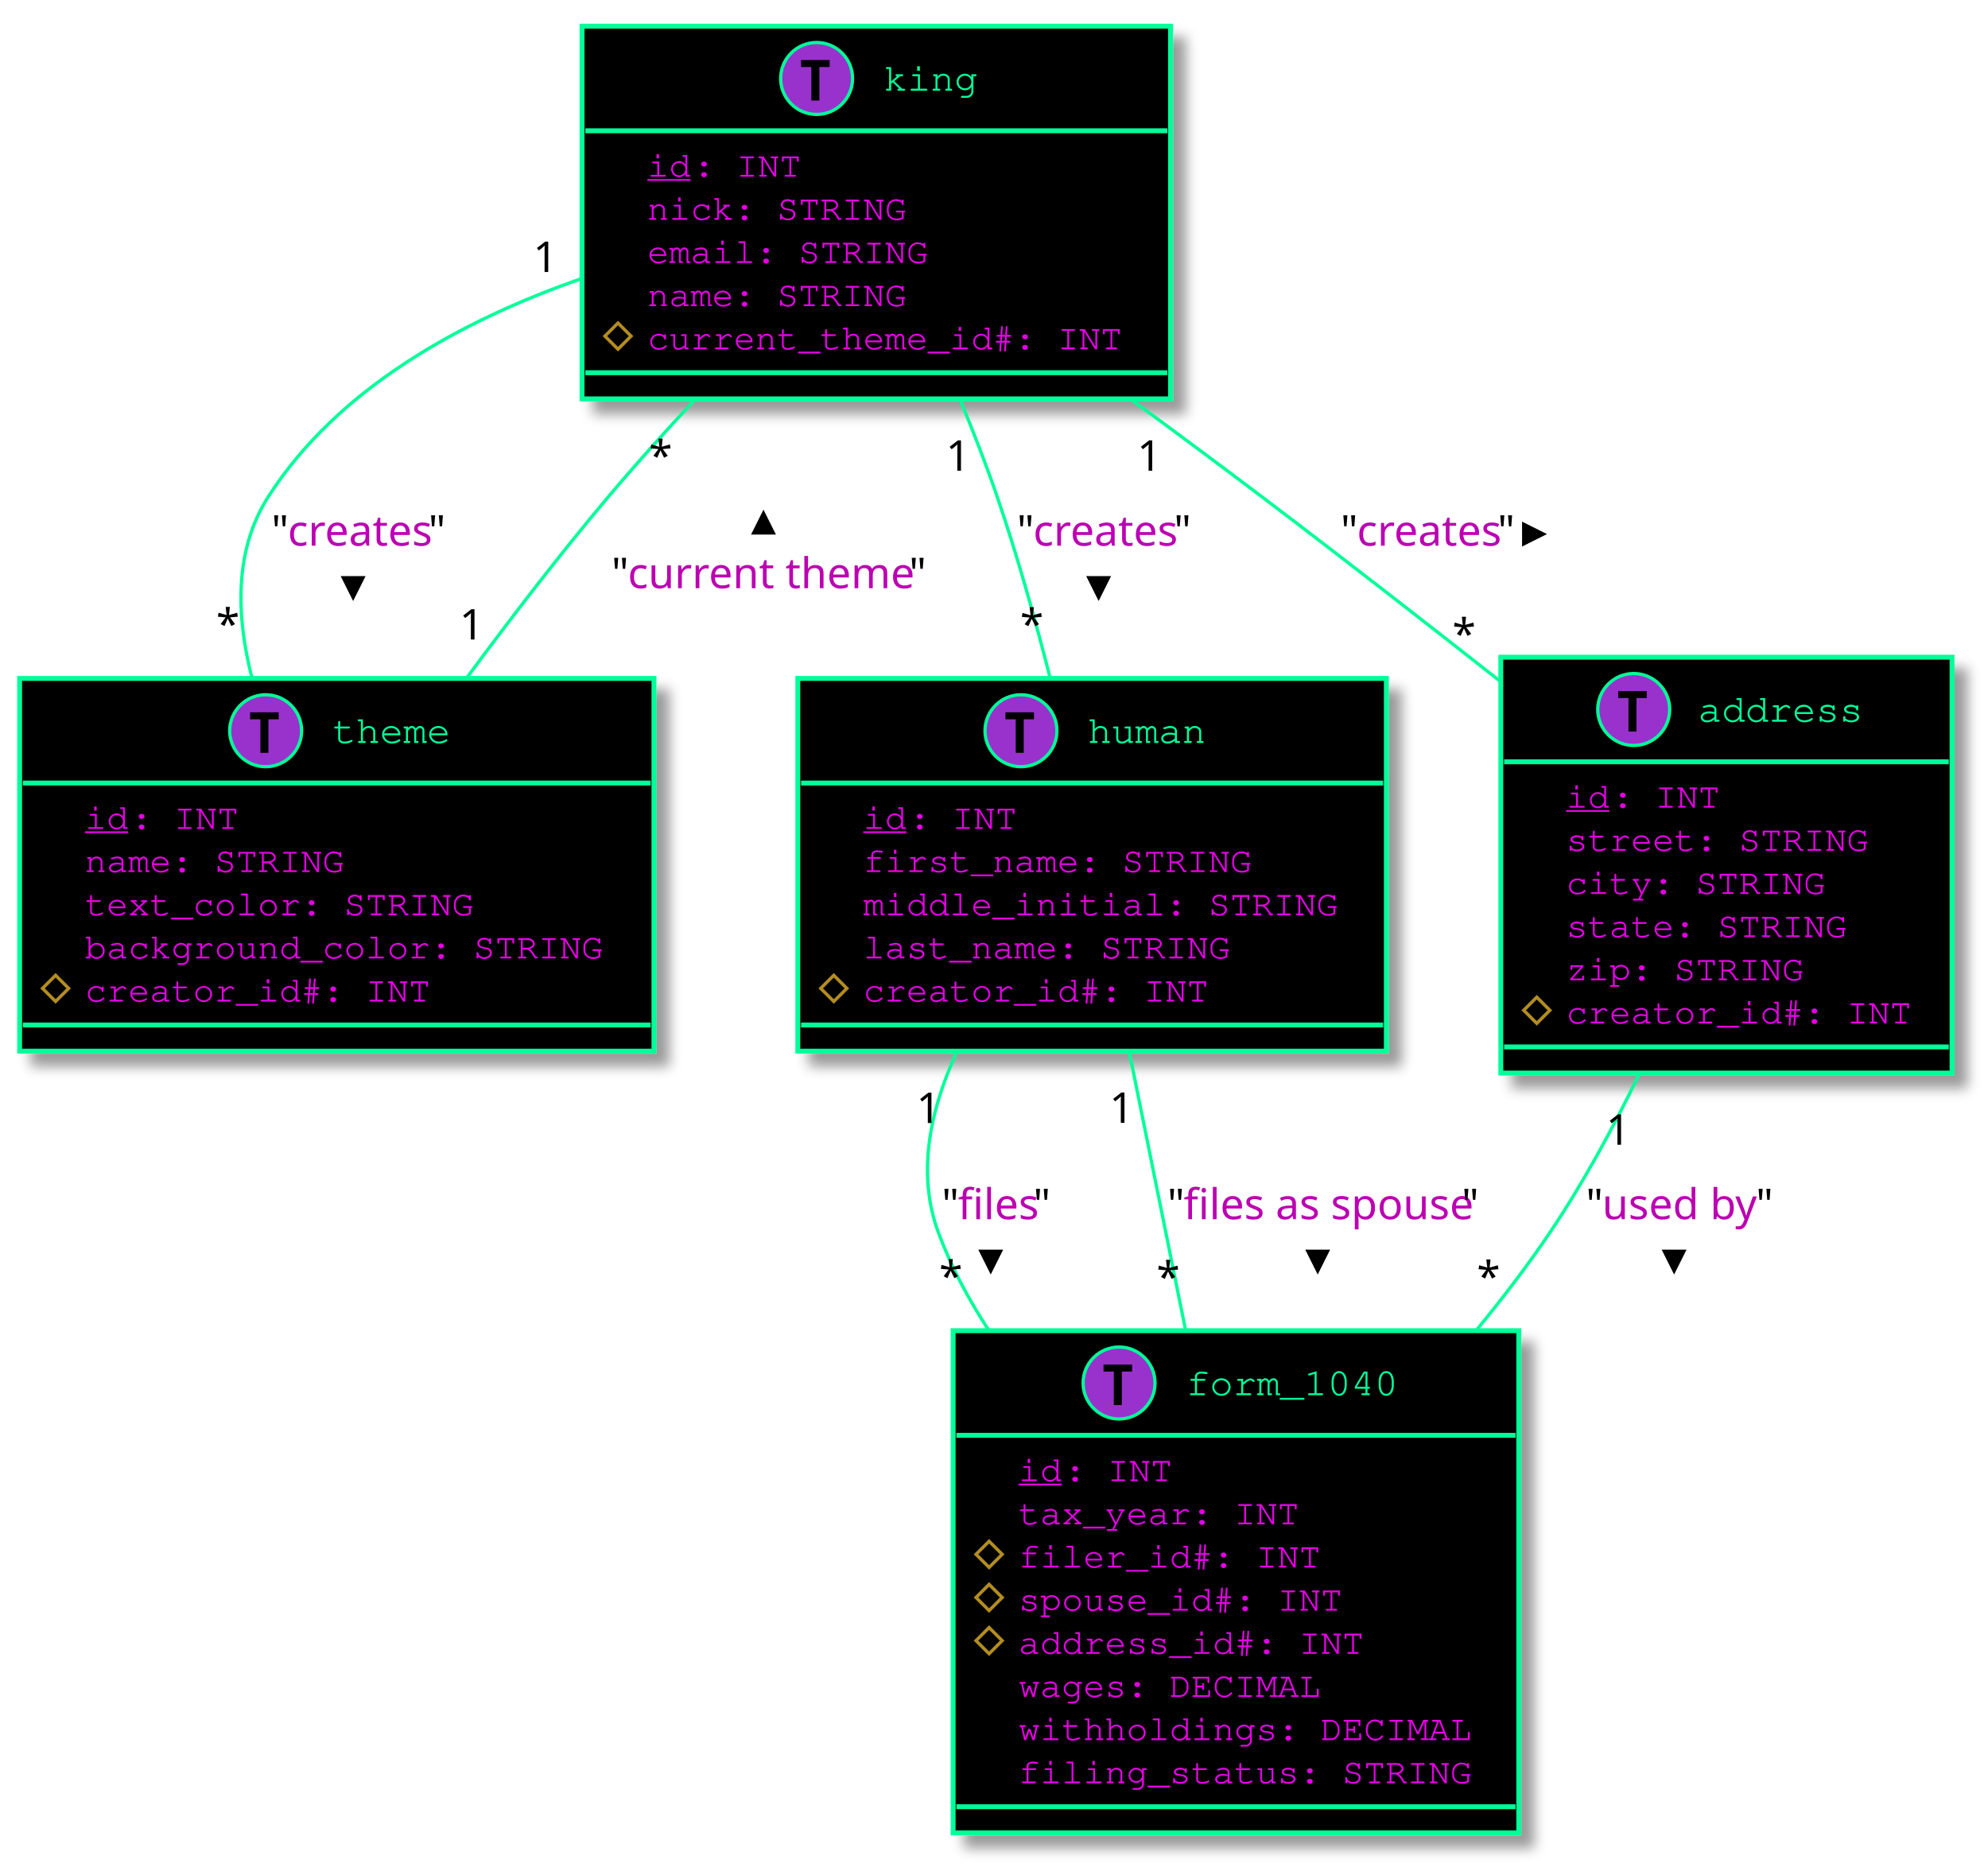
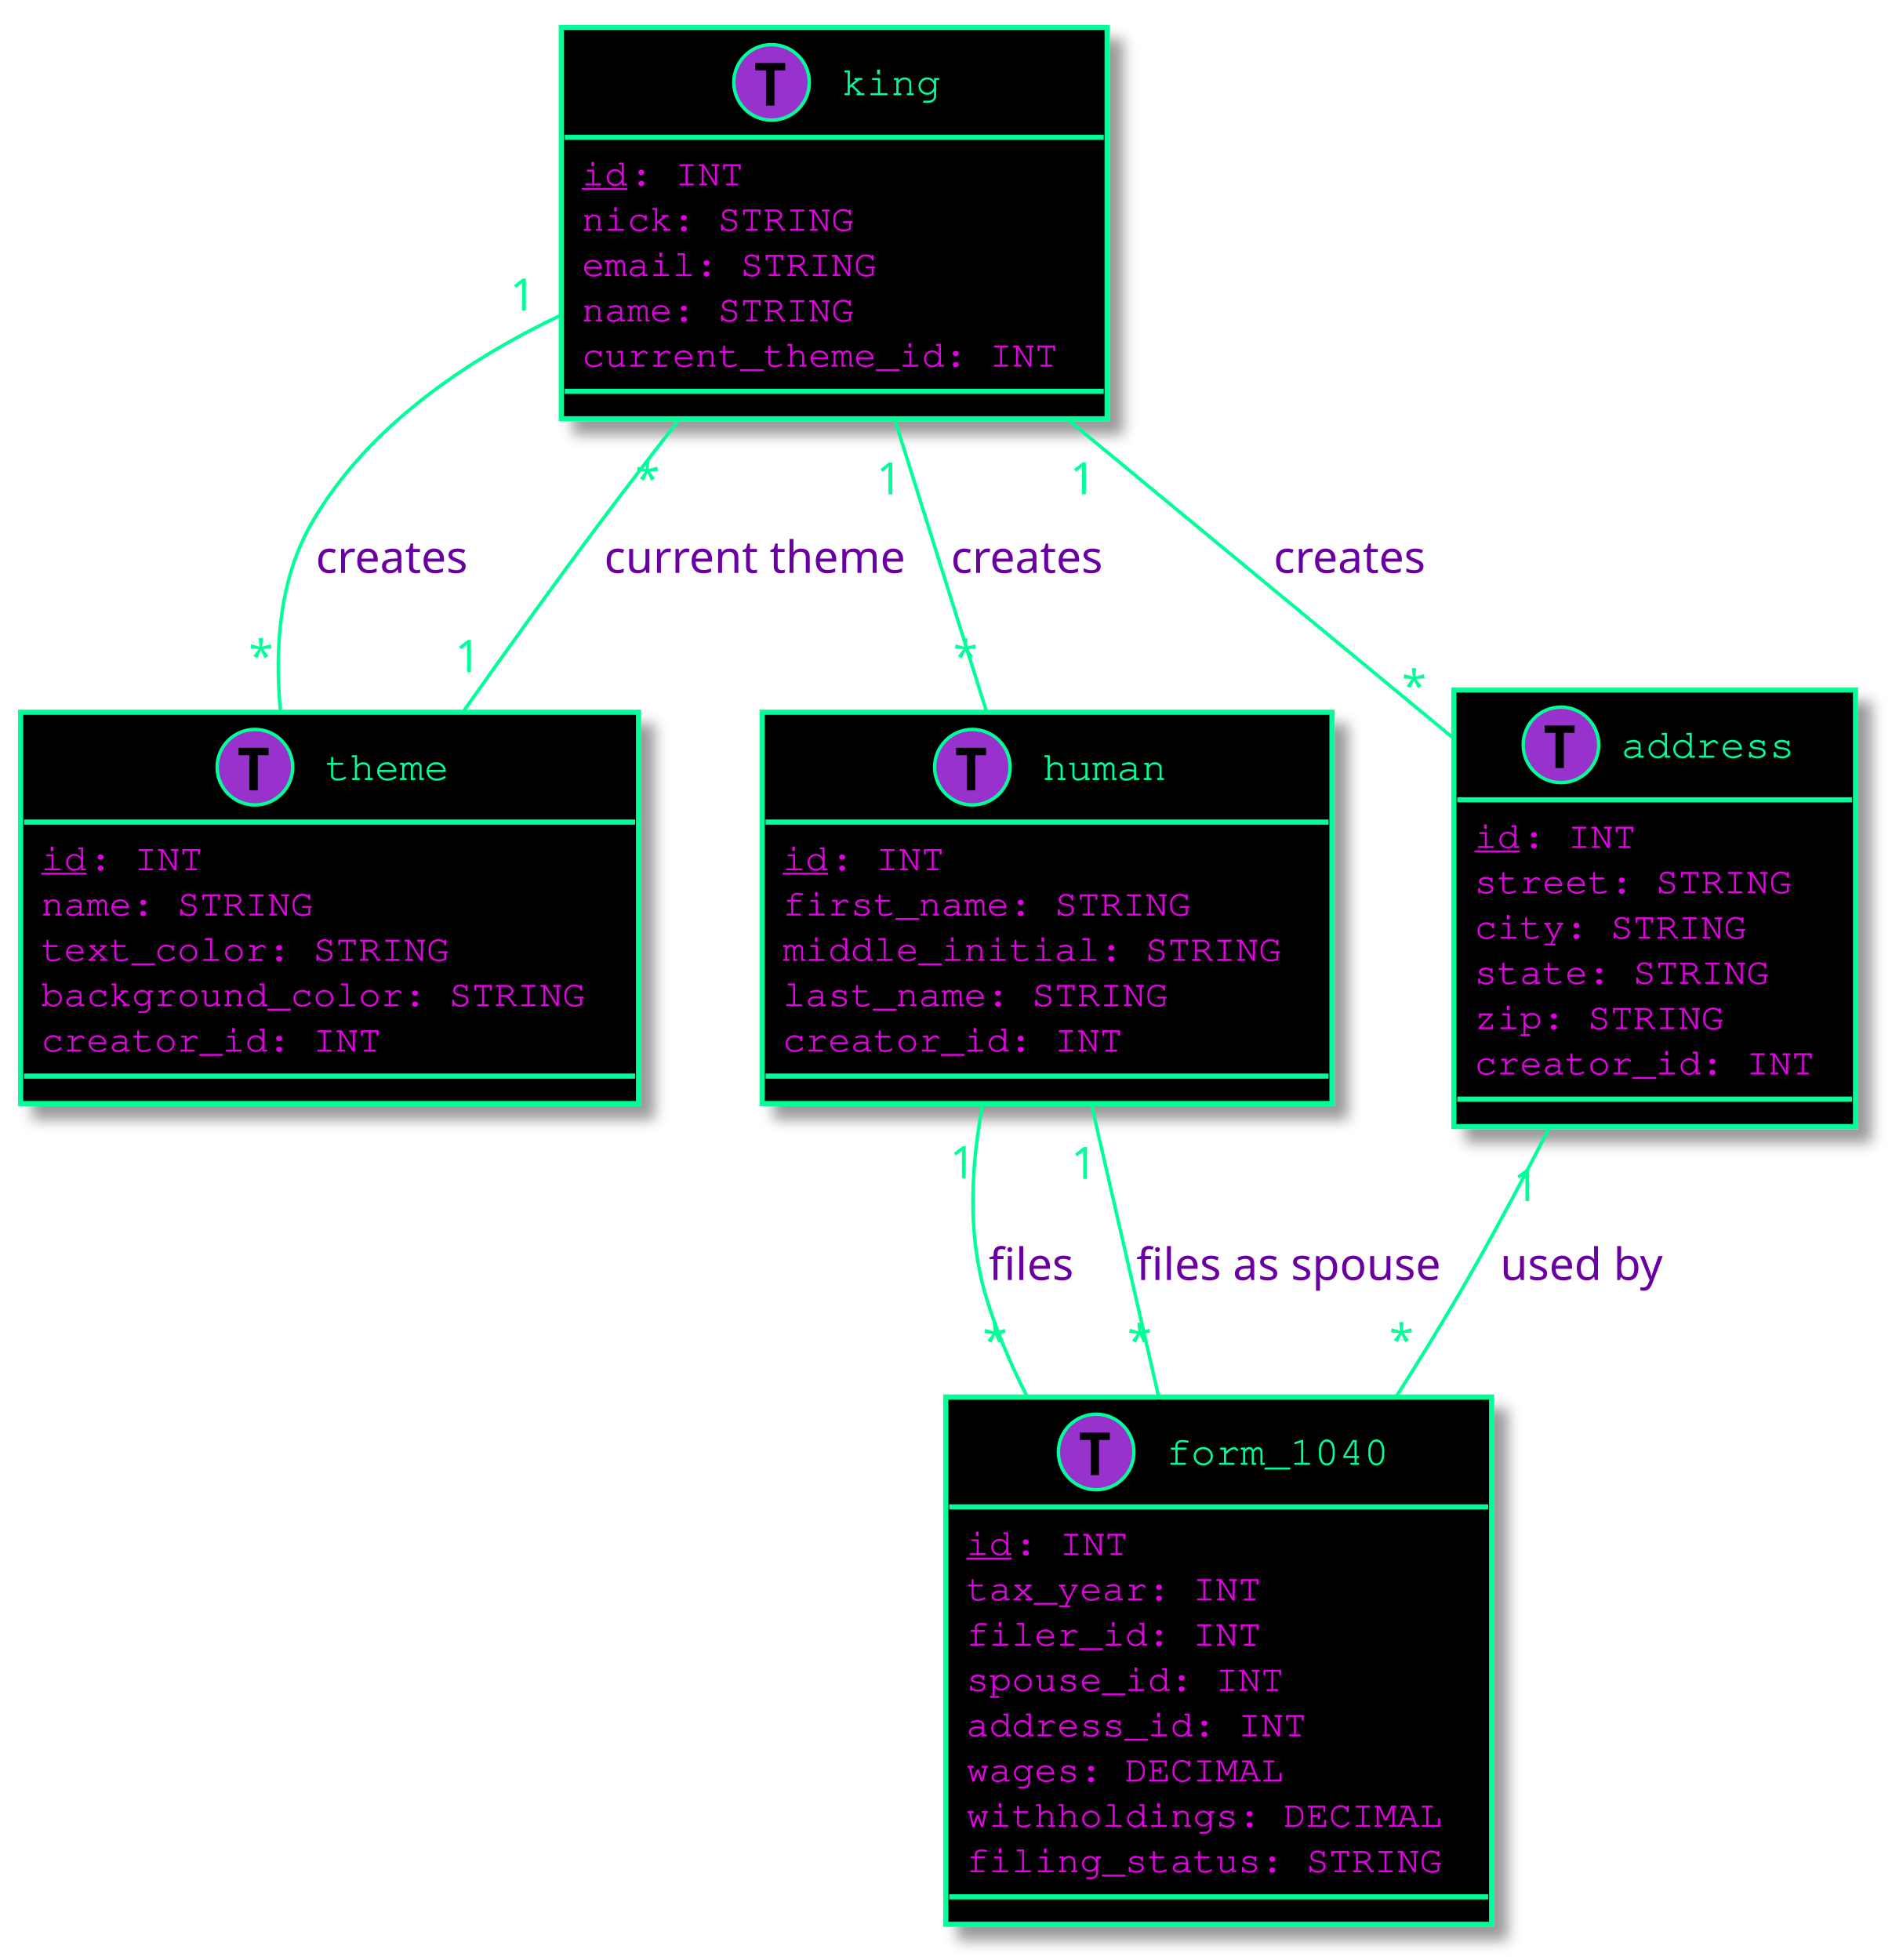
- <svg xmlns="http://www.w3.org/2000/svg" contentScriptType="application/ecmascript" contentStyleType="text/css" height="571px" preserveAspectRatio="none" style="width:608px;height:571px;background:#000000;" version="1.1" viewBox="0 0 608 571" width="608px" zoomAndPan="magnify">
+ <svg xmlns="http://www.w3.org/2000/svg" contentScriptType="application/ecmascript" contentStyleType="text/css" height="571px" preserveAspectRatio="none" style="width:551px;height:571px;background:#000000;" version="1.1" viewBox="0 0 551 571" width="551px" zoomAndPan="magnify">
  <defs>
-     <filter height="300%" id="f19kfg71hhx2iy" width="300%" x="-1" y="-1">
+     <filter height="300%" id="f166qz0uvdcrxy" width="300%" x="-1" y="-1">
      <feGaussianBlur result="blurOut" stdDeviation="2.0" />
      <feColorMatrix in="blurOut" result="blurOut2" type="matrix" values="0 0 0 0 0 0 0 0 0 0 0 0 0 0 0 0 0 0 .4 0" />
      <feOffset dx="4.0" dy="4.0" in="blurOut2" result="blurOut3" />
      <feBlend in="SourceGraphic" in2="blurOut3" mode="normal" />
    </filter>
  </defs>
  <g>
-     <rect fill="#000000" filter="url(#f19kfg71hhx2iy)" height="113.999" id="king" style="stroke: #00FF99; stroke-width: 1.5;" width="180" x="178" y="8" />
-     <ellipse cx="249.75" cy="24" fill="#9932CC" rx="11" ry="11" style="stroke: #00FF99; stroke-width: 1.0;" />
-     <path d="M250.594,30.75 L248.141,30.75 L248.141,20.5 L245,20.5 L245,18.359 L253.734,18.359 L253.734,20.5 L250.594,20.5 L250.594,30.75 Z " />
-     <text fill="#00FF99" font-family="Courier" font-size="12" lengthAdjust="spacingAndGlyphs" textLength="28" x="270.25" y="27.744">king</text>
-     <line style="stroke: #00FF99; stroke-width: 1.5;" x1="179" x2="357" y1="40" y2="40" />
-     <text fill="#E600E6" font-family="Courier" font-size="11" lengthAdjust="spacingAndGlyphs" text-decoration="underline" textLength="14" x="198" y="54.032">id</text>
-     <text fill="#E600E6" font-family="Courier" font-size="11" lengthAdjust="spacingAndGlyphs" textLength="35" x="212" y="54.032">: INT</text>
-     <text fill="#E600E6" font-family="Courier" font-size="11" lengthAdjust="spacingAndGlyphs" textLength="84" x="198" y="67.232">nick: STRING</text>
-     <text fill="#E600E6" font-family="Courier" font-size="11" lengthAdjust="spacingAndGlyphs" textLength="91" x="198" y="80.432">email: STRING</text>
-     <text fill="#E600E6" font-family="Courier" font-size="11" lengthAdjust="spacingAndGlyphs" textLength="84" x="198" y="93.632">name: STRING</text>
-     <polygon fill="none" points="189,98.8,193,102.8,189,106.8,185,102.8" style="stroke: #B38D22; stroke-width: 1.0;" />
-     <text fill="#E600E6" font-family="Courier" font-size="11" lengthAdjust="spacingAndGlyphs" textLength="154" x="198" y="106.832">current_theme_id#: INT</text>
-     <line style="stroke: #00FF99; stroke-width: 1.5;" x1="179" x2="357" y1="113.999" y2="113.999" />
-     <rect fill="#000000" filter="url(#f19kfg71hhx2iy)" height="113.999" id="theme" style="stroke: #00FF99; stroke-width: 1.5;" width="194" x="6" y="207.5" />
-     <ellipse cx="81.25" cy="223.5" fill="#9932CC" rx="11" ry="11" style="stroke: #00FF99; stroke-width: 1.0;" />
-     <path d="M82.094,230.25 L79.641,230.25 L79.641,220 L76.5,220 L76.5,217.859 L85.234,217.859 L85.234,220 L82.094,220 L82.094,230.25 Z " />
-     <text fill="#00FF99" font-family="Courier" font-size="12" lengthAdjust="spacingAndGlyphs" textLength="35" x="101.75" y="227.244">theme</text>
-     <line style="stroke: #00FF99; stroke-width: 1.5;" x1="7" x2="199" y1="239.5" y2="239.5" />
-     <text fill="#E600E6" font-family="Courier" font-size="11" lengthAdjust="spacingAndGlyphs" text-decoration="underline" textLength="14" x="26" y="253.532">id</text>
-     <text fill="#E600E6" font-family="Courier" font-size="11" lengthAdjust="spacingAndGlyphs" textLength="35" x="40" y="253.532">: INT</text>
-     <text fill="#E600E6" font-family="Courier" font-size="11" lengthAdjust="spacingAndGlyphs" textLength="84" x="26" y="266.732">name: STRING</text>
-     <text fill="#E600E6" font-family="Courier" font-size="11" lengthAdjust="spacingAndGlyphs" textLength="126" x="26" y="279.932">text_color: STRING</text>
-     <text fill="#E600E6" font-family="Courier" font-size="11" lengthAdjust="spacingAndGlyphs" textLength="168" x="26" y="293.132">background_color: STRING</text>
-     <polygon fill="none" points="17,298.3,21,302.3,17,306.3,13,302.3" style="stroke: #B38D22; stroke-width: 1.0;" />
-     <text fill="#E600E6" font-family="Courier" font-size="11" lengthAdjust="spacingAndGlyphs" textLength="112" x="26" y="306.332">creator_id#: INT</text>
-     <line style="stroke: #00FF99; stroke-width: 1.5;" x1="7" x2="199" y1="313.5" y2="313.5" />
-     <rect fill="#000000" filter="url(#f19kfg71hhx2iy)" height="113.999" id="human" style="stroke: #00FF99; stroke-width: 1.5;" width="180" x="244" y="207.5" />
-     <ellipse cx="312.25" cy="223.5" fill="#9932CC" rx="11" ry="11" style="stroke: #00FF99; stroke-width: 1.0;" />
-     <path d="M313.094,230.25 L310.641,230.25 L310.641,220 L307.5,220 L307.5,217.859 L316.234,217.859 L316.234,220 L313.094,220 L313.094,230.25 Z " />
-     <text fill="#00FF99" font-family="Courier" font-size="12" lengthAdjust="spacingAndGlyphs" textLength="35" x="332.75" y="227.244">human</text>
-     <line style="stroke: #00FF99; stroke-width: 1.5;" x1="245" x2="423" y1="239.5" y2="239.5" />
-     <text fill="#E600E6" font-family="Courier" font-size="11" lengthAdjust="spacingAndGlyphs" text-decoration="underline" textLength="14" x="264" y="253.532">id</text>
-     <text fill="#E600E6" font-family="Courier" font-size="11" lengthAdjust="spacingAndGlyphs" textLength="35" x="278" y="253.532">: INT</text>
-     <text fill="#E600E6" font-family="Courier" font-size="11" lengthAdjust="spacingAndGlyphs" textLength="126" x="264" y="266.732">first_name: STRING</text>
-     <text fill="#E600E6" font-family="Courier" font-size="11" lengthAdjust="spacingAndGlyphs" textLength="154" x="264" y="279.932">middle_initial: STRING</text>
-     <text fill="#E600E6" font-family="Courier" font-size="11" lengthAdjust="spacingAndGlyphs" textLength="119" x="264" y="293.132">last_name: STRING</text>
-     <polygon fill="none" points="255,298.3,259,302.3,255,306.3,251,302.3" style="stroke: #B38D22; stroke-width: 1.0;" />
-     <text fill="#E600E6" font-family="Courier" font-size="11" lengthAdjust="spacingAndGlyphs" textLength="112" x="264" y="306.332">creator_id#: INT</text>
-     <line style="stroke: #00FF99; stroke-width: 1.5;" x1="245" x2="423" y1="313.5" y2="313.5" />
-     <rect fill="#000000" filter="url(#f19kfg71hhx2iy)" height="127.199" id="address" style="stroke: #00FF99; stroke-width: 1.5;" width="138" x="459" y="201" />
-     <ellipse cx="499.65" cy="217" fill="#9932CC" rx="11" ry="11" style="stroke: #00FF99; stroke-width: 1.0;" />
-     <path d="M500.494,223.75 L498.041,223.75 L498.041,213.5 L494.9,213.5 L494.9,211.359 L503.634,211.359 L503.634,213.5 L500.494,213.5 L500.494,223.75 Z " />
-     <text fill="#00FF99" font-family="Courier" font-size="12" lengthAdjust="spacingAndGlyphs" textLength="49" x="519.35" y="220.744">address</text>
-     <line style="stroke: #00FF99; stroke-width: 1.5;" x1="460" x2="596" y1="233" y2="233" />
-     <text fill="#E600E6" font-family="Courier" font-size="11" lengthAdjust="spacingAndGlyphs" text-decoration="underline" textLength="14" x="479" y="247.032">id</text>
-     <text fill="#E600E6" font-family="Courier" font-size="11" lengthAdjust="spacingAndGlyphs" textLength="35" x="493" y="247.032">: INT</text>
-     <text fill="#E600E6" font-family="Courier" font-size="11" lengthAdjust="spacingAndGlyphs" textLength="98" x="479" y="260.232">street: STRING</text>
-     <text fill="#E600E6" font-family="Courier" font-size="11" lengthAdjust="spacingAndGlyphs" textLength="84" x="479" y="273.432">city: STRING</text>
-     <text fill="#E600E6" font-family="Courier" font-size="11" lengthAdjust="spacingAndGlyphs" textLength="91" x="479" y="286.632">state: STRING</text>
-     <text fill="#E600E6" font-family="Courier" font-size="11" lengthAdjust="spacingAndGlyphs" textLength="77" x="479" y="299.832">zip: STRING</text>
-     <polygon fill="none" points="470,305,474,309,470,313,466,309" style="stroke: #B38D22; stroke-width: 1.0;" />
-     <text fill="#E600E6" font-family="Courier" font-size="11" lengthAdjust="spacingAndGlyphs" textLength="112" x="479" y="313.031">creator_id#: INT</text>
-     <line style="stroke: #00FF99; stroke-width: 1.5;" x1="460" x2="596" y1="320.199" y2="320.199" />
-     <rect fill="#000000" filter="url(#f19kfg71hhx2iy)" height="153.599" id="form_1040" style="stroke: #00FF99; stroke-width: 1.5;" width="173" x="291.5" y="407" />
-     <ellipse cx="342.25" cy="423" fill="#9932CC" rx="11" ry="11" style="stroke: #00FF99; stroke-width: 1.0;" />
-     <path d="M343.094,429.75 L340.641,429.75 L340.641,419.5 L337.5,419.5 L337.5,417.359 L346.234,417.359 L346.234,419.5 L343.094,419.5 L343.094,429.75 Z " />
-     <text fill="#00FF99" font-family="Courier" font-size="12" lengthAdjust="spacingAndGlyphs" textLength="63" x="362.75" y="426.744">form_1040</text>
-     <line style="stroke: #00FF99; stroke-width: 1.5;" x1="292.5" x2="463.5" y1="439" y2="439" />
-     <text fill="#E600E6" font-family="Courier" font-size="11" lengthAdjust="spacingAndGlyphs" text-decoration="underline" textLength="14" x="311.5" y="453.032">id</text>
-     <text fill="#E600E6" font-family="Courier" font-size="11" lengthAdjust="spacingAndGlyphs" textLength="35" x="325.5" y="453.032">: INT</text>
-     <text fill="#E600E6" font-family="Courier" font-size="11" lengthAdjust="spacingAndGlyphs" textLength="91" x="311.5" y="466.232">tax_year: INT</text>
-     <polygon fill="none" points="302.5,471.4,306.5,475.4,302.5,479.4,298.5,475.4" style="stroke: #B38D22; stroke-width: 1.0;" />
-     <text fill="#E600E6" font-family="Courier" font-size="11" lengthAdjust="spacingAndGlyphs" textLength="98" x="311.5" y="479.432">filer_id#: INT</text>
-     <polygon fill="none" points="302.5,484.6,306.5,488.6,302.5,492.6,298.5,488.6" style="stroke: #B38D22; stroke-width: 1.0;" />
-     <text fill="#E600E6" font-family="Courier" font-size="11" lengthAdjust="spacingAndGlyphs" textLength="105" x="311.5" y="492.632">spouse_id#: INT</text>
-     <polygon fill="none" points="302.5,497.8,306.5,501.8,302.5,505.8,298.5,501.8" style="stroke: #B38D22; stroke-width: 1.0;" />
-     <text fill="#E600E6" font-family="Courier" font-size="11" lengthAdjust="spacingAndGlyphs" textLength="112" x="311.5" y="505.832">address_id#: INT</text>
-     <text fill="#E600E6" font-family="Courier" font-size="11" lengthAdjust="spacingAndGlyphs" textLength="98" x="311.5" y="519.031">wages: DECIMAL</text>
-     <text fill="#E600E6" font-family="Courier" font-size="11" lengthAdjust="spacingAndGlyphs" textLength="147" x="311.5" y="532.231">withholdings: DECIMAL</text>
-     <text fill="#E600E6" font-family="Courier" font-size="11" lengthAdjust="spacingAndGlyphs" textLength="147" x="311.5" y="545.431">filing_status: STRING</text>
-     <line style="stroke: #00FF99; stroke-width: 1.5;" x1="292.5" x2="463.5" y1="552.599" y2="552.599" />
-     <path d="M177.54,85.32 C141.41,97.96 103.37,118.58 82,152 C71.55,168.35 72.25,188.62 77.07,207.38 " fill="none" id="king-theme" style="stroke: #00FF99; stroke-width: 1.0;" />
-     <text fill="#000000" font-family="sans-serif" font-size="13" lengthAdjust="spacingAndGlyphs" textLength="5" x="83" y="166.897">"</text>
-     <text fill="#BB00B2" font-family="sans-serif" font-size="13" lengthAdjust="spacingAndGlyphs" textLength="43" x="88" y="166.897">creates</text>
-     <text fill="#000000" font-family="sans-serif" font-size="13" lengthAdjust="spacingAndGlyphs" textLength="5" x="131" y="166.897">"</text>
-     <polygon fill="#000000" points="105,176.706,108,182.706,111,176.706,105,176.706" style="stroke: #000000; stroke-width: 1.0;" />
-     <text fill="#000000" font-family="sans-serif" font-size="13" lengthAdjust="spacingAndGlyphs" textLength="7" x="163.053" y="83.187">1</text>
-     <text fill="#000000" font-family="sans-serif" font-size="13" lengthAdjust="spacingAndGlyphs" textLength="7" x="66.115" y="195.507">*</text>
-     <path d="M142.65,207.46 C155.98,189.4 171.22,169.52 186,152 C194.25,142.22 203.31,132.14 212.31,122.47 " fill="none" id="theme-king" style="stroke: #00FF99; stroke-width: 1.0;" />
-     <polygon fill="#000000" points="230.5,163,233.5,157,236.5,163,230.5,163" style="stroke: #000000; stroke-width: 1.0;" />
-     <text fill="#000000" font-family="sans-serif" font-size="13" lengthAdjust="spacingAndGlyphs" textLength="5" x="187" y="179.897">"</text>
-     <text fill="#BB00B2" font-family="sans-serif" font-size="13" lengthAdjust="spacingAndGlyphs" textLength="86" x="192" y="179.897">current theme</text>
-     <text fill="#000000" font-family="sans-serif" font-size="13" lengthAdjust="spacingAndGlyphs" textLength="5" x="278" y="179.897">"</text>
-     <text fill="#000000" font-family="sans-serif" font-size="13" lengthAdjust="spacingAndGlyphs" textLength="7" x="140.508" y="195.597">1</text>
-     <text fill="#000000" font-family="sans-serif" font-size="13" lengthAdjust="spacingAndGlyphs" textLength="7" x="198.466" y="144.036">*</text>
-     <path d="M293.72,122.42 C297.75,132.19 301.68,142.31 305,152 C311.1,169.78 316.63,189.54 321.19,207.43 " fill="none" id="king-human" style="stroke: #00FF99; stroke-width: 1.0;" />
-     <text fill="#000000" font-family="sans-serif" font-size="13" lengthAdjust="spacingAndGlyphs" textLength="5" x="311" y="166.897">"</text>
-     <text fill="#BB00B2" font-family="sans-serif" font-size="13" lengthAdjust="spacingAndGlyphs" textLength="43" x="316" y="166.897">creates</text>
-     <text fill="#000000" font-family="sans-serif" font-size="13" lengthAdjust="spacingAndGlyphs" textLength="5" x="359" y="166.897">"</text>
-     <polygon fill="#000000" points="333,176.706,336,182.706,339,176.706,333,176.706" style="stroke: #000000; stroke-width: 1.0;" />
-     <text fill="#000000" font-family="sans-serif" font-size="13" lengthAdjust="spacingAndGlyphs" textLength="7" x="289.289" y="143.98">1</text>
-     <text fill="#000000" font-family="sans-serif" font-size="13" lengthAdjust="spacingAndGlyphs" textLength="7" x="311.998" y="195.564">*</text>
-     <path d="M345.73,122.04 C359.22,131.94 373.06,142.21 386,152 C409.87,170.06 435.69,190.16 458.69,208.27 " fill="none" id="king-address" style="stroke: #00FF99; stroke-width: 1.0;" />
-     <text fill="#000000" font-family="sans-serif" font-size="13" lengthAdjust="spacingAndGlyphs" textLength="5" x="410" y="166.897">"</text>
-     <text fill="#BB00B2" font-family="sans-serif" font-size="13" lengthAdjust="spacingAndGlyphs" textLength="43" x="415" y="166.897">creates</text>
-     <text fill="#000000" font-family="sans-serif" font-size="13" lengthAdjust="spacingAndGlyphs" textLength="5" x="458" y="166.897">"</text>
-     <polygon fill="#000000" points="466,160.353,472,163.353,466,166.353,466,160.353" style="stroke: #000000; stroke-width: 1.0;" />
-     <text fill="#000000" font-family="sans-serif" font-size="13" lengthAdjust="spacingAndGlyphs" textLength="7" x="347.777" y="143.968">1</text>
-     <text fill="#000000" font-family="sans-serif" font-size="13" lengthAdjust="spacingAndGlyphs" textLength="7" x="444.182" y="198.518">*</text>
-     <path d="M292.72,321.55 C284.52,339.17 280.25,358.78 287,377 C290.83,387.35 296.18,397.37 302.38,406.85 " fill="none" id="human-form_1040" style="stroke: #00FF99; stroke-width: 1.0;" />
-     <text fill="#000000" font-family="sans-serif" font-size="13" lengthAdjust="spacingAndGlyphs" textLength="5" x="288" y="372.897">"</text>
-     <text fill="#BB00B2" font-family="sans-serif" font-size="13" lengthAdjust="spacingAndGlyphs" textLength="23" x="293" y="372.897">files</text>
-     <text fill="#000000" font-family="sans-serif" font-size="13" lengthAdjust="spacingAndGlyphs" textLength="5" x="316" y="372.897">"</text>
-     <polygon fill="#000000" points="300,382.706,303,388.706,306,382.706,300,382.706" style="stroke: #000000; stroke-width: 1.0;" />
-     <text fill="#000000" font-family="sans-serif" font-size="13" lengthAdjust="spacingAndGlyphs" textLength="7" x="280.262" y="343.479">1</text>
-     <text fill="#000000" font-family="sans-serif" font-size="13" lengthAdjust="spacingAndGlyphs" textLength="7" x="287.221" y="394.971">*</text>
-     <path d="M345.33,321.51 C350.58,347.44 356.89,378.65 362.56,406.69 " fill="none" id="human-form_1040-1" style="stroke: #00FF99; stroke-width: 1.0;" />
-     <text fill="#000000" font-family="sans-serif" font-size="13" lengthAdjust="spacingAndGlyphs" textLength="5" x="357" y="372.897">"</text>
-     <text fill="#BB00B2" font-family="sans-serif" font-size="13" lengthAdjust="spacingAndGlyphs" textLength="85" x="362" y="372.897">files as spouse</text>
-     <text fill="#000000" font-family="sans-serif" font-size="13" lengthAdjust="spacingAndGlyphs" textLength="5" x="447" y="372.897">"</text>
-     <polygon fill="#000000" points="400,382.706,403,388.706,406,382.706,400,382.706" style="stroke: #000000; stroke-width: 1.0;" />
-     <text fill="#000000" font-family="sans-serif" font-size="13" lengthAdjust="spacingAndGlyphs" textLength="7" x="339.284" y="343.434">1</text>
-     <text fill="#000000" font-family="sans-serif" font-size="13" lengthAdjust="spacingAndGlyphs" textLength="7" x="353.696" y="395.195">*</text>
-     <path d="M501.45,328.29 C493.5,344.66 484.16,361.93 474,377 C467.2,387.09 459.48,397.19 451.45,406.95 " fill="none" id="address-form_1040" style="stroke: #00FF99; stroke-width: 1.0;" />
-     <text fill="#000000" font-family="sans-serif" font-size="13" lengthAdjust="spacingAndGlyphs" textLength="5" x="485" y="372.897">"</text>
-     <text fill="#BB00B2" font-family="sans-serif" font-size="13" lengthAdjust="spacingAndGlyphs" textLength="47" x="490" y="372.897">used by</text>
-     <text fill="#000000" font-family="sans-serif" font-size="13" lengthAdjust="spacingAndGlyphs" textLength="5" x="537" y="372.897">"</text>
-     <polygon fill="#000000" points="509,382.706,512,388.706,515,382.706,509,382.706" style="stroke: #000000; stroke-width: 1.0;" />
-     <text fill="#000000" font-family="sans-serif" font-size="13" lengthAdjust="spacingAndGlyphs" textLength="7" x="491.163" y="350.121">1</text>
-     <text fill="#000000" font-family="sans-serif" font-size="13" lengthAdjust="spacingAndGlyphs" textLength="7" x="451.664" y="395.082">*</text>
+     <rect fill="#000000" filter="url(#f166qz0uvdcrxy)" height="113.999" id="king" style="stroke: #00FF99; stroke-width: 1.5;" width="159" x="163.5" y="8" />
+     <ellipse cx="224.75" cy="24" fill="#9932CC" rx="11" ry="11" style="stroke: #00FF99; stroke-width: 1.0;" />
+     <path d="M225.594,30.75 L223.141,30.75 L223.141,20.5 L220,20.5 L220,18.359 L228.734,18.359 L228.734,20.5 L225.594,20.5 L225.594,30.75 Z " />
+     <text fill="#00FF99" font-family="Courier" font-size="12" lengthAdjust="spacingAndGlyphs" textLength="28" x="245.25" y="27.744">king</text>
+     <line style="stroke: #00FF99; stroke-width: 1.5;" x1="164.5" x2="321.5" y1="40" y2="40" />
+     <text fill="#E600E6" font-family="Courier" font-size="11" lengthAdjust="spacingAndGlyphs" text-decoration="underline" textLength="14" x="169.5" y="54.032">id</text>
+     <text fill="#E600E6" font-family="Courier" font-size="11" lengthAdjust="spacingAndGlyphs" textLength="35" x="183.5" y="54.032">: INT</text>
+     <text fill="#E600E6" font-family="Courier" font-size="11" lengthAdjust="spacingAndGlyphs" textLength="84" x="169.5" y="67.232">nick: STRING</text>
+     <text fill="#E600E6" font-family="Courier" font-size="11" lengthAdjust="spacingAndGlyphs" textLength="91" x="169.5" y="80.432">email: STRING</text>
+     <text fill="#E600E6" font-family="Courier" font-size="11" lengthAdjust="spacingAndGlyphs" textLength="84" x="169.5" y="93.632">name: STRING</text>
+     <text fill="#E600E6" font-family="Courier" font-size="11" lengthAdjust="spacingAndGlyphs" textLength="147" x="169.5" y="106.832">current_theme_id: INT</text>
+     <line style="stroke: #00FF99; stroke-width: 1.5;" x1="164.5" x2="321.5" y1="113.999" y2="113.999" />
+     <rect fill="#000000" filter="url(#f166qz0uvdcrxy)" height="113.999" id="theme" style="stroke: #00FF99; stroke-width: 1.5;" width="180" x="6" y="207.5" />
+     <ellipse cx="74.25" cy="223.5" fill="#9932CC" rx="11" ry="11" style="stroke: #00FF99; stroke-width: 1.0;" />
+     <path d="M75.094,230.25 L72.641,230.25 L72.641,220 L69.5,220 L69.5,217.859 L78.234,217.859 L78.234,220 L75.094,220 L75.094,230.25 Z " />
+     <text fill="#00FF99" font-family="Courier" font-size="12" lengthAdjust="spacingAndGlyphs" textLength="35" x="94.75" y="227.244">theme</text>
+     <line style="stroke: #00FF99; stroke-width: 1.5;" x1="7" x2="185" y1="239.5" y2="239.5" />
+     <text fill="#E600E6" font-family="Courier" font-size="11" lengthAdjust="spacingAndGlyphs" text-decoration="underline" textLength="14" x="12" y="253.532">id</text>
+     <text fill="#E600E6" font-family="Courier" font-size="11" lengthAdjust="spacingAndGlyphs" textLength="35" x="26" y="253.532">: INT</text>
+     <text fill="#E600E6" font-family="Courier" font-size="11" lengthAdjust="spacingAndGlyphs" textLength="84" x="12" y="266.732">name: STRING</text>
+     <text fill="#E600E6" font-family="Courier" font-size="11" lengthAdjust="spacingAndGlyphs" textLength="126" x="12" y="279.932">text_color: STRING</text>
+     <text fill="#E600E6" font-family="Courier" font-size="11" lengthAdjust="spacingAndGlyphs" textLength="168" x="12" y="293.132">background_color: STRING</text>
+     <text fill="#E600E6" font-family="Courier" font-size="11" lengthAdjust="spacingAndGlyphs" textLength="105" x="12" y="306.332">creator_id: INT</text>
+     <line style="stroke: #00FF99; stroke-width: 1.5;" x1="7" x2="185" y1="313.5" y2="313.5" />
+     <rect fill="#000000" filter="url(#f166qz0uvdcrxy)" height="113.999" id="human" style="stroke: #00FF99; stroke-width: 1.5;" width="166" x="222" y="207.5" />
+     <ellipse cx="283.25" cy="223.5" fill="#9932CC" rx="11" ry="11" style="stroke: #00FF99; stroke-width: 1.0;" />
+     <path d="M284.094,230.25 L281.641,230.25 L281.641,220 L278.5,220 L278.5,217.859 L287.234,217.859 L287.234,220 L284.094,220 L284.094,230.25 Z " />
+     <text fill="#00FF99" font-family="Courier" font-size="12" lengthAdjust="spacingAndGlyphs" textLength="35" x="303.75" y="227.244">human</text>
+     <line style="stroke: #00FF99; stroke-width: 1.5;" x1="223" x2="387" y1="239.5" y2="239.5" />
+     <text fill="#E600E6" font-family="Courier" font-size="11" lengthAdjust="spacingAndGlyphs" text-decoration="underline" textLength="14" x="228" y="253.532">id</text>
+     <text fill="#E600E6" font-family="Courier" font-size="11" lengthAdjust="spacingAndGlyphs" textLength="35" x="242" y="253.532">: INT</text>
+     <text fill="#E600E6" font-family="Courier" font-size="11" lengthAdjust="spacingAndGlyphs" textLength="126" x="228" y="266.732">first_name: STRING</text>
+     <text fill="#E600E6" font-family="Courier" font-size="11" lengthAdjust="spacingAndGlyphs" textLength="154" x="228" y="279.932">middle_initial: STRING</text>
+     <text fill="#E600E6" font-family="Courier" font-size="11" lengthAdjust="spacingAndGlyphs" textLength="119" x="228" y="293.132">last_name: STRING</text>
+     <text fill="#E600E6" font-family="Courier" font-size="11" lengthAdjust="spacingAndGlyphs" textLength="105" x="228" y="306.332">creator_id: INT</text>
+     <line style="stroke: #00FF99; stroke-width: 1.5;" x1="223" x2="387" y1="313.5" y2="313.5" />
+     <rect fill="#000000" filter="url(#f166qz0uvdcrxy)" height="127.199" id="address" style="stroke: #00FF99; stroke-width: 1.5;" width="117" x="423.5" y="201" />
+     <ellipse cx="454.7" cy="217" fill="#9932CC" rx="11" ry="11" style="stroke: #00FF99; stroke-width: 1.0;" />
+     <path d="M455.544,223.75 L453.091,223.75 L453.091,213.5 L449.95,213.5 L449.95,211.359 L458.684,211.359 L458.684,213.5 L455.544,213.5 L455.544,223.75 Z " />
+     <text fill="#00FF99" font-family="Courier" font-size="12" lengthAdjust="spacingAndGlyphs" textLength="49" x="472.3" y="220.744">address</text>
+     <line style="stroke: #00FF99; stroke-width: 1.5;" x1="424.5" x2="539.5" y1="233" y2="233" />
+     <text fill="#E600E6" font-family="Courier" font-size="11" lengthAdjust="spacingAndGlyphs" text-decoration="underline" textLength="14" x="429.5" y="247.032">id</text>
+     <text fill="#E600E6" font-family="Courier" font-size="11" lengthAdjust="spacingAndGlyphs" textLength="35" x="443.5" y="247.032">: INT</text>
+     <text fill="#E600E6" font-family="Courier" font-size="11" lengthAdjust="spacingAndGlyphs" textLength="98" x="429.5" y="260.232">street: STRING</text>
+     <text fill="#E600E6" font-family="Courier" font-size="11" lengthAdjust="spacingAndGlyphs" textLength="84" x="429.5" y="273.432">city: STRING</text>
+     <text fill="#E600E6" font-family="Courier" font-size="11" lengthAdjust="spacingAndGlyphs" textLength="91" x="429.5" y="286.632">state: STRING</text>
+     <text fill="#E600E6" font-family="Courier" font-size="11" lengthAdjust="spacingAndGlyphs" textLength="77" x="429.5" y="299.832">zip: STRING</text>
+     <text fill="#E600E6" font-family="Courier" font-size="11" lengthAdjust="spacingAndGlyphs" textLength="105" x="429.5" y="313.031">creator_id: INT</text>
+     <line style="stroke: #00FF99; stroke-width: 1.5;" x1="424.5" x2="539.5" y1="320.199" y2="320.199" />
+     <rect fill="#000000" filter="url(#f166qz0uvdcrxy)" height="153.599" id="form_1040" style="stroke: #00FF99; stroke-width: 1.5;" width="159" x="275.5" y="407" />
+     <ellipse cx="319.3" cy="423" fill="#9932CC" rx="11" ry="11" style="stroke: #00FF99; stroke-width: 1.0;" />
+     <path d="M320.144,429.75 L317.691,429.75 L317.691,419.5 L314.55,419.5 L314.55,417.359 L323.284,417.359 L323.284,419.5 L320.144,419.5 L320.144,429.75 Z " />
+     <text fill="#00FF99" font-family="Courier" font-size="12" lengthAdjust="spacingAndGlyphs" textLength="63" x="339.7" y="426.744">form_1040</text>
+     <line style="stroke: #00FF99; stroke-width: 1.5;" x1="276.5" x2="433.5" y1="439" y2="439" />
+     <text fill="#E600E6" font-family="Courier" font-size="11" lengthAdjust="spacingAndGlyphs" text-decoration="underline" textLength="14" x="281.5" y="453.032">id</text>
+     <text fill="#E600E6" font-family="Courier" font-size="11" lengthAdjust="spacingAndGlyphs" textLength="35" x="295.5" y="453.032">: INT</text>
+     <text fill="#E600E6" font-family="Courier" font-size="11" lengthAdjust="spacingAndGlyphs" textLength="91" x="281.5" y="466.232">tax_year: INT</text>
+     <text fill="#E600E6" font-family="Courier" font-size="11" lengthAdjust="spacingAndGlyphs" textLength="91" x="281.5" y="479.432">filer_id: INT</text>
+     <text fill="#E600E6" font-family="Courier" font-size="11" lengthAdjust="spacingAndGlyphs" textLength="98" x="281.5" y="492.632">spouse_id: INT</text>
+     <text fill="#E600E6" font-family="Courier" font-size="11" lengthAdjust="spacingAndGlyphs" textLength="105" x="281.5" y="505.832">address_id: INT</text>
+     <text fill="#E600E6" font-family="Courier" font-size="11" lengthAdjust="spacingAndGlyphs" textLength="98" x="281.5" y="519.031">wages: DECIMAL</text>
+     <text fill="#E600E6" font-family="Courier" font-size="11" lengthAdjust="spacingAndGlyphs" textLength="147" x="281.5" y="532.231">withholdings: DECIMAL</text>
+     <text fill="#E600E6" font-family="Courier" font-size="11" lengthAdjust="spacingAndGlyphs" textLength="147" x="281.5" y="545.431">filing_status: STRING</text>
+     <line style="stroke: #00FF99; stroke-width: 1.5;" x1="276.5" x2="433.5" y1="552.599" y2="552.599" />
+     <path d="M163.48,91.76 C135.49,105.09 107.04,124.5 91,152 C81.43,168.4 79.92,188.59 81.71,207.26 " fill="none" id="king-theme" style="stroke: #00FF99; stroke-width: 1.0;" />
+     <text fill="#6B00A2" font-family="sans-serif" font-size="13" lengthAdjust="spacingAndGlyphs" textLength="43" x="92" y="166.897">creates</text>
+     <text fill="#00FF99" font-family="sans-serif" font-size="13" lengthAdjust="spacingAndGlyphs" textLength="7" x="148.567" y="90.431">1</text>
+     <text fill="#00FF99" font-family="sans-serif" font-size="13" lengthAdjust="spacingAndGlyphs" textLength="7" x="72.431" y="195.779">*</text>
+     <path d="M135.01,207.22 C147.58,189.42 161.7,169.76 175,152 C182.3,142.25 190.2,132 197.95,122.11 " fill="none" id="theme-king" style="stroke: #00FF99; stroke-width: 1.0;" />
+     <text fill="#6B00A2" font-family="sans-serif" font-size="13" lengthAdjust="spacingAndGlyphs" textLength="86" x="176" y="166.897">current theme</text>
+     <text fill="#00FF99" font-family="sans-serif" font-size="13" lengthAdjust="spacingAndGlyphs" textLength="7" x="132.56" y="195.734">1</text>
+     <text fill="#00FF99" font-family="sans-serif" font-size="13" lengthAdjust="spacingAndGlyphs" textLength="7" x="185.033" y="144.046">*</text>
+     <path d="M260.6,122.07 C268.98,148.75 278.97,180.59 287.36,207.29 " fill="none" id="king-human" style="stroke: #00FF99; stroke-width: 1.0;" />
+     <text fill="#6B00A2" font-family="sans-serif" font-size="13" lengthAdjust="spacingAndGlyphs" textLength="43" x="277" y="166.897">creates</text>
+     <text fill="#00FF99" font-family="sans-serif" font-size="13" lengthAdjust="spacingAndGlyphs" textLength="7" x="255.318" y="144.001">1</text>
+     <text fill="#00FF99" font-family="sans-serif" font-size="13" lengthAdjust="spacingAndGlyphs" textLength="7" x="277.651" y="195.813">*</text>
+     <path d="M310.85,122.07 C346.32,151.38 389.3,186.9 423.32,215.01 " fill="none" id="king-address" style="stroke: #00FF99; stroke-width: 1.0;" />
+     <text fill="#6B00A2" font-family="sans-serif" font-size="13" lengthAdjust="spacingAndGlyphs" textLength="43" x="371" y="166.897">creates</text>
+     <text fill="#00FF99" font-family="sans-serif" font-size="13" lengthAdjust="spacingAndGlyphs" textLength="7" x="311.693" y="144.001">1</text>
+     <text fill="#00FF99" font-family="sans-serif" font-size="13" lengthAdjust="spacingAndGlyphs" textLength="7" x="408.353" y="204.51">*</text>
+     <path d="M286.27,321.69 C282.86,339.58 281.81,359.31 287,377 C289.95,387.07 294.19,397.09 299.12,406.73 " fill="none" id="human-form_1040" style="stroke: #00FF99; stroke-width: 1.0;" />
+     <text fill="#6B00A2" font-family="sans-serif" font-size="13" lengthAdjust="spacingAndGlyphs" textLength="23" x="288" y="372.897">files</text>
+     <text fill="#00FF99" font-family="sans-serif" font-size="13" lengthAdjust="spacingAndGlyphs" textLength="7" x="276.7" y="343.223">1</text>
+     <text fill="#00FF99" font-family="sans-serif" font-size="13" lengthAdjust="spacingAndGlyphs" textLength="7" x="286.275" y="395.238">*</text>
+     <path d="M317.88,321.51 C323.84,347.44 331.01,378.65 337.46,406.69 " fill="none" id="human-form_1040-1" style="stroke: #00FF99; stroke-width: 1.0;" />
+     <text fill="#6B00A2" font-family="sans-serif" font-size="13" lengthAdjust="spacingAndGlyphs" textLength="85" x="331" y="372.897">files as spouse</text>
+     <text fill="#00FF99" font-family="sans-serif" font-size="13" lengthAdjust="spacingAndGlyphs" textLength="7" x="312.023" y="343.434">1</text>
+     <text fill="#00FF99" font-family="sans-serif" font-size="13" lengthAdjust="spacingAndGlyphs" textLength="7" x="328.389" y="395.195">*</text>
+     <path d="M451.55,328.08 C443.28,344.21 434.09,361.41 425,377 C419.28,386.81 413.02,396.96 406.69,406.92 " fill="none" id="address-form_1040" style="stroke: #00FF99; stroke-width: 1.0;" />
+     <text fill="#6B00A2" font-family="sans-serif" font-size="13" lengthAdjust="spacingAndGlyphs" textLength="47" x="437" y="372.897">used by</text>
+     <text fill="#00FF99" font-family="sans-serif" font-size="13" lengthAdjust="spacingAndGlyphs" textLength="7" x="440.837" y="349.889">1</text>
+     <text fill="#00FF99" font-family="sans-serif" font-size="13" lengthAdjust="spacingAndGlyphs" textLength="7" x="404.66" y="395.049">*</text>
  </g>
</svg>
